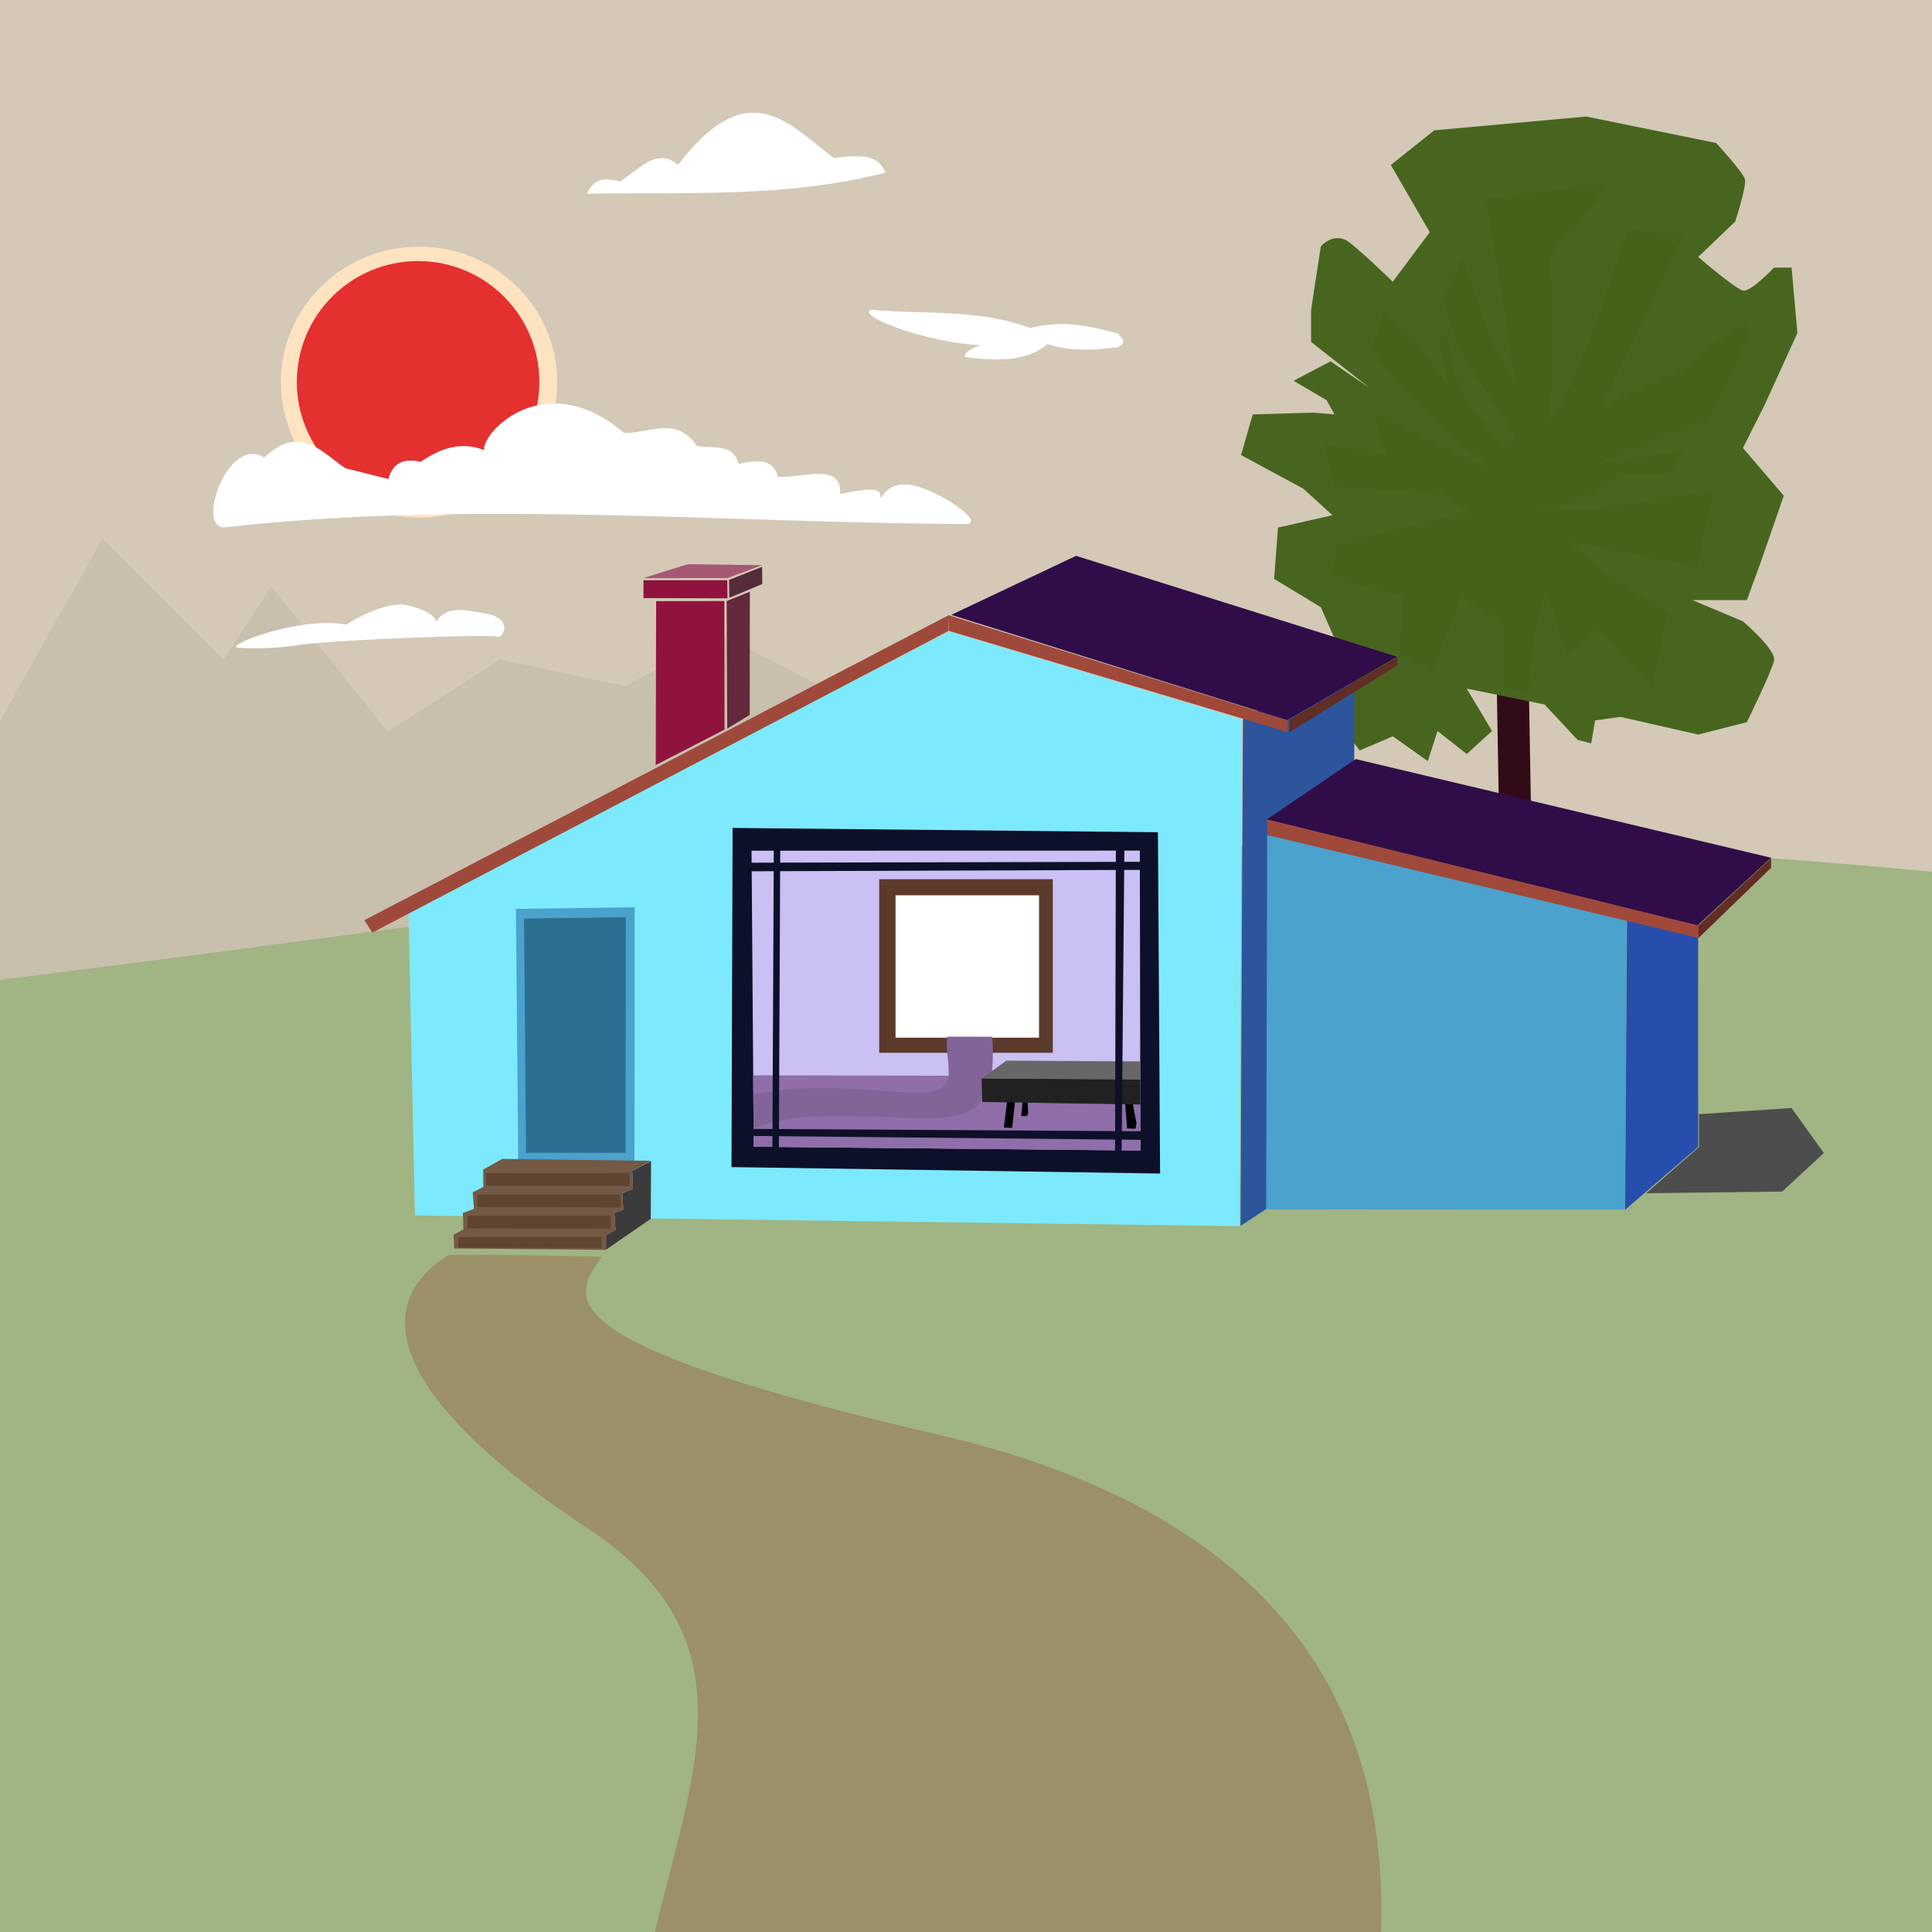
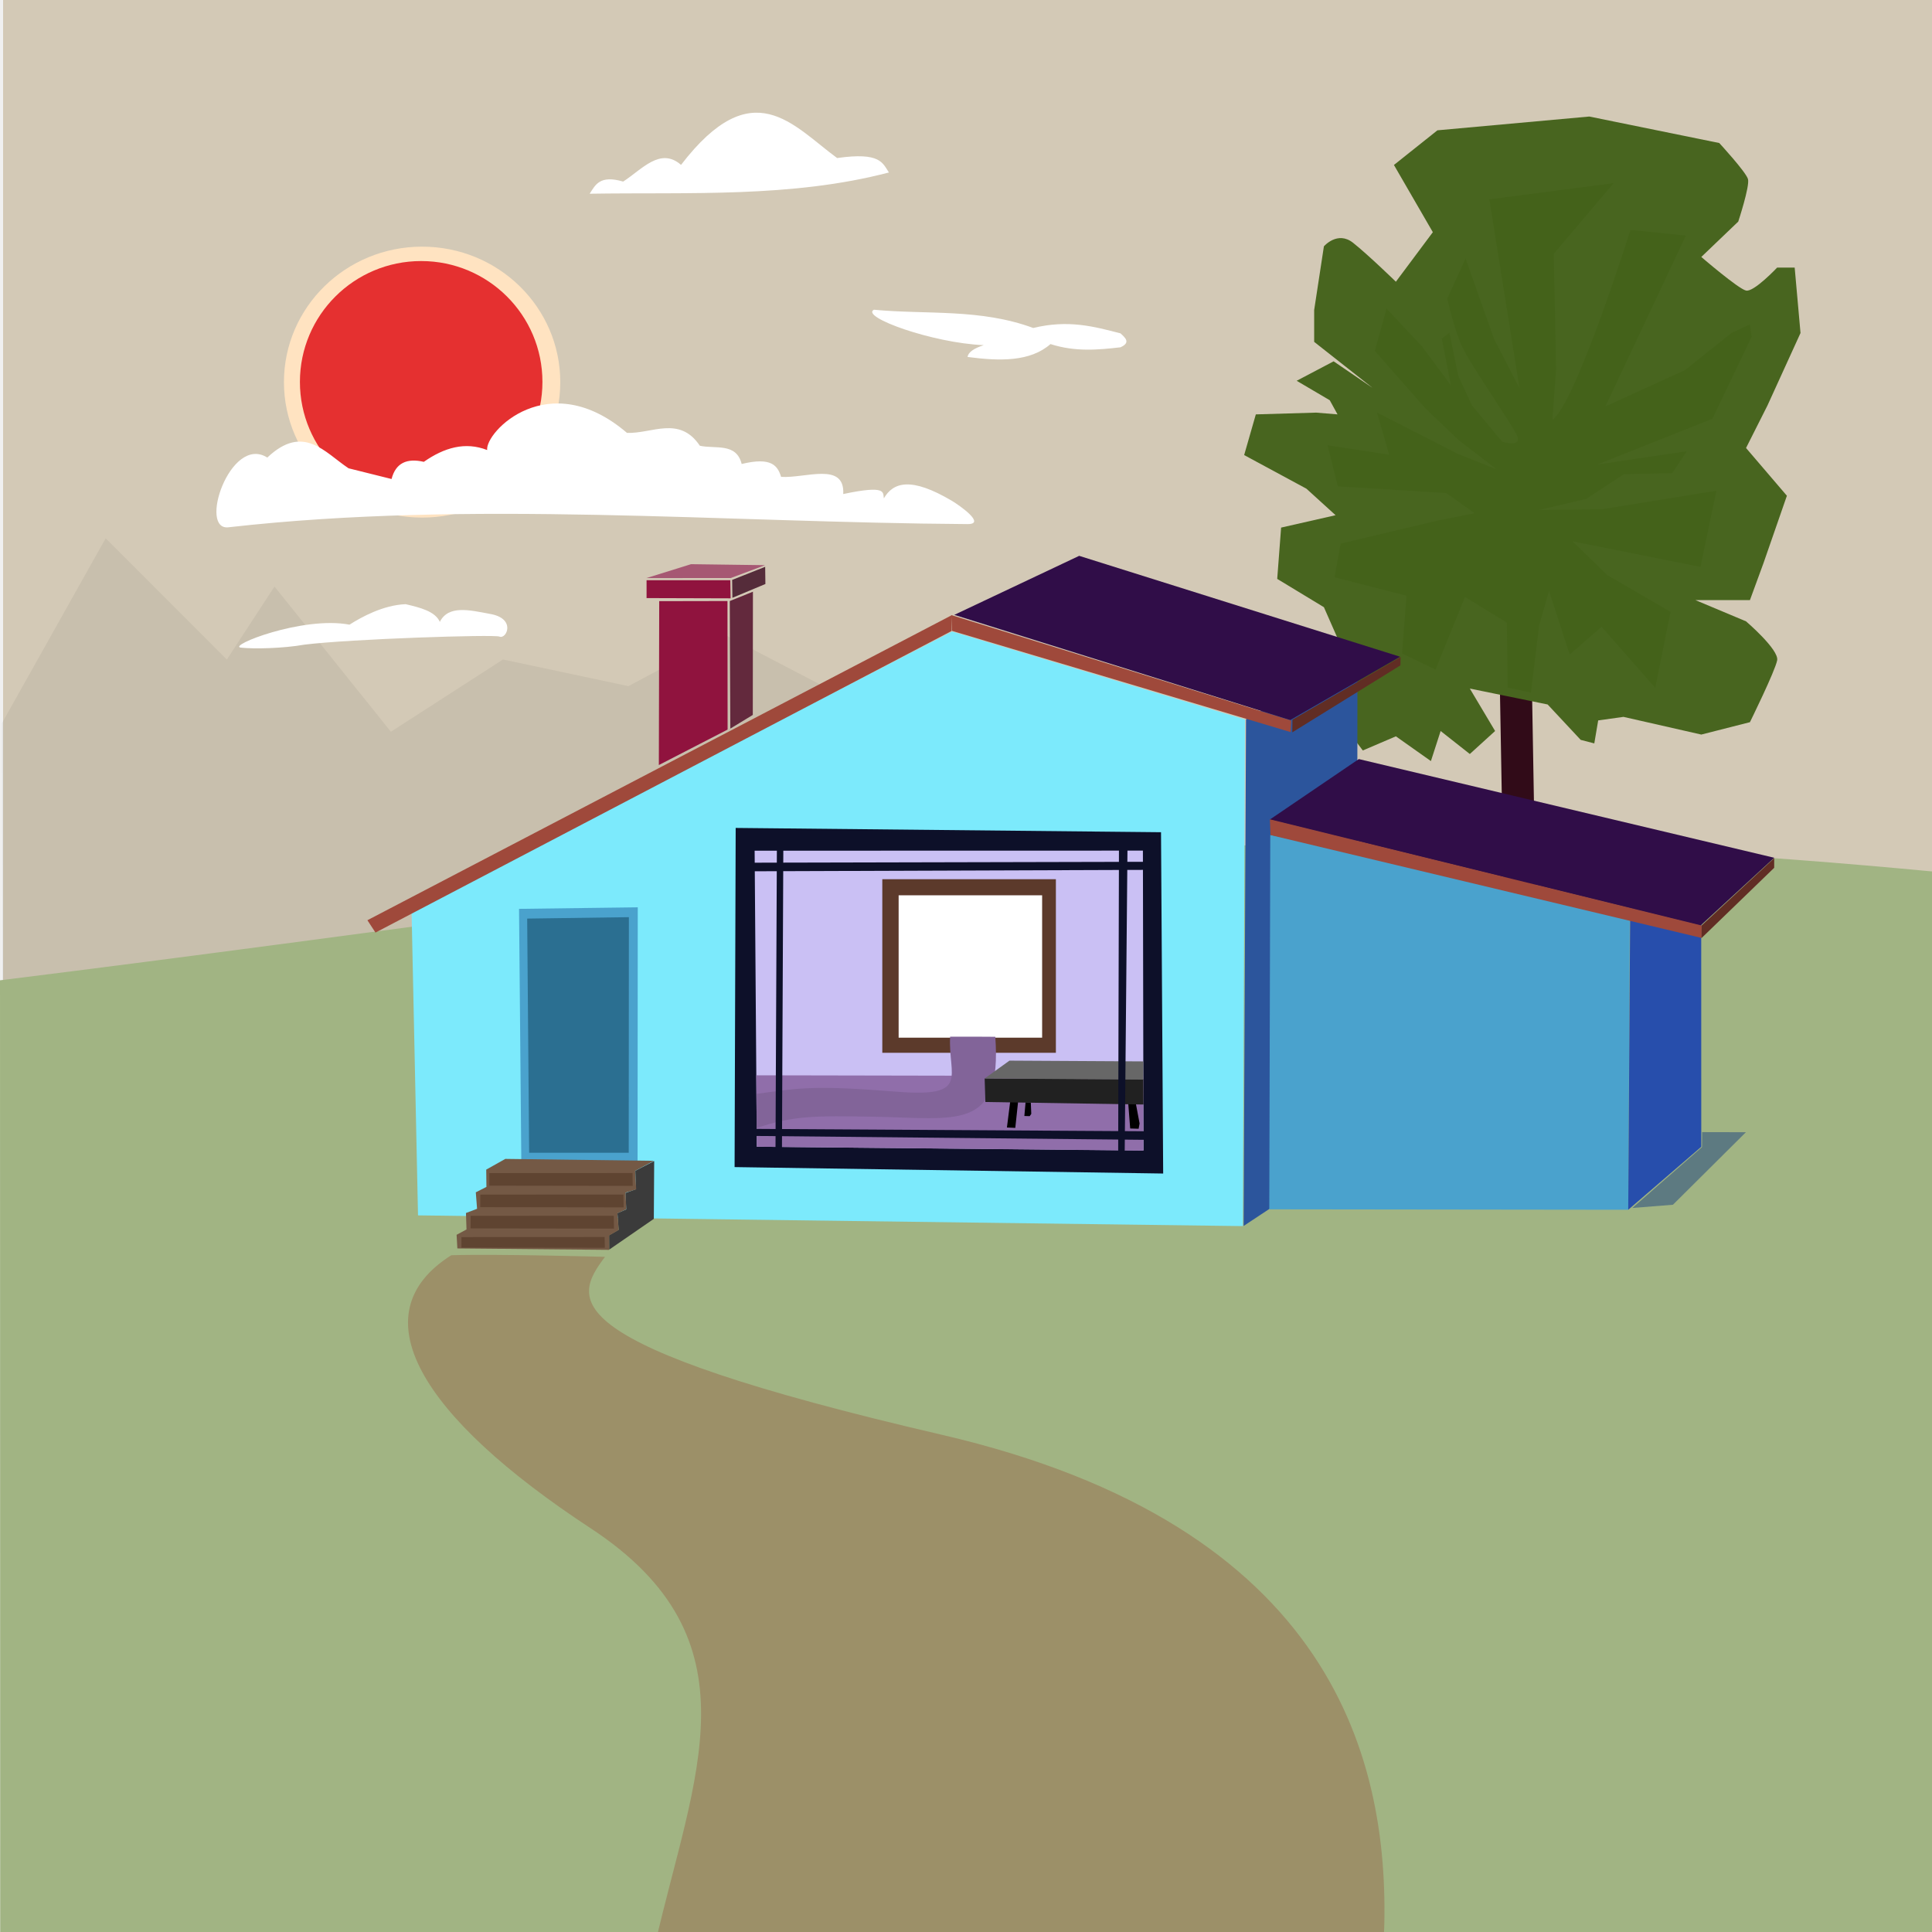
<svg xmlns="http://www.w3.org/2000/svg" width="256" height="256" viewBox="0 0 256 256" version="1.1" id="svg1" xml:space="preserve">
  <defs id="defs1" />
-   <g id="layer1" transform="translate(23.54798,-35.39789)">
+   <g id="layer1" transform="translate(23.9579,-35.39789)">
    <rect style="fill:#d3c9b6;fill-opacity:1;stroke:none;stroke-width:1.698;stroke-linecap:round;stroke-linejoin:round;stroke-dasharray:none;stroke-opacity:1" id="rect41" width="256" height="256" x="-23.548" y="35.398" />
    <g id="g41" transform="matrix(1.003313,0,0,1,0.6546988,0.5291667)" style="display:inline">
      <g id="g1">
        <rect style="fill:#d3c9b6;fill-opacity:1;stroke:none;stroke-width:1.695;stroke-linecap:round;stroke-linejoin:round;stroke-opacity:1" id="rect1" width="228.767" height="229.398" x="-10.784" y="48.3" />
        <path style="fill:#000000;fill-opacity:0.054;stroke:none;stroke-width:1.695;stroke-linecap:round;stroke-linejoin:round;stroke-dasharray:none;stroke-opacity:1" d="m -24.273,130.692 13.697,-24.496 16.003,16.069 6.293,-9.675 15.371,19.238 14.806,-9.572 16.566,3.53 12.727,-6.807 22.218,11.626 -23.98,23.591 -93.616,20.524 z" id="path25" />
        <path style="fill:#a1b483;fill-opacity:1;stroke:none;stroke-width:2.107;stroke-linecap:round;stroke-linejoin:round;stroke-dasharray:none;stroke-opacity:1" d="M -24.531,164.765 C 82.542,151.415 128.608,140.582 231.329,150.405 l -0.118,140.654 -255.716,0.004 z" id="path41" />
        <ellipse style="fill:#ffe3c1;fill-opacity:1;stroke:none;stroke-width:2.23;stroke-linecap:round;stroke-linejoin:round;stroke-opacity:1" id="path1" cx="31.216" cy="85.502" rx="18.247" ry="17.95" />
        <circle style="fill:#e53030;fill-opacity:1;stroke:none;stroke-width:1.973;stroke-linecap:round;stroke-linejoin:round;stroke-opacity:1" id="path1-2" cx="31.092" cy="85.473" r="16.014" />
        <path style="fill:#310b18;fill-opacity:1;stroke:none;stroke-width:1.752;stroke-linecap:round;stroke-linejoin:round;stroke-opacity:1" d="m 174.016,152.07 -0.853,-48.068 4.266,1.138 0.853,49.205 z" id="path29" />
        <path style="fill:#48651f;fill-opacity:1;stroke:none;stroke-width:1.512;stroke-linecap:round;stroke-linejoin:round;stroke-opacity:1" d="m 179.861,128.215 -10.277,-2.109 3.34,5.625 -3.34,3.047 -3.854,-3.047 -1.285,3.985 -4.625,-3.281 -4.368,1.875 -5.652,-7.5 2.569,-6.797 -2.055,-4.688 -6.166,-3.75 0.514,-6.797 7.194,-1.641 -3.854,-3.516 -8.221,-4.453 1.542,-5.391 7.964,-0.234 2.826,0.234 -1.028,-1.875 -4.368,-2.578 4.881,-2.578 5.138,3.516 -7.708,-6.094 v -4.219 l 1.285,-8.438 c 0,0 1.798,-2.109 3.854,-0.469 2.055,1.641 5.652,5.156 5.652,5.156 l 4.881,-6.563 -5.138,-8.907 5.745,-4.592 20.057,-1.826 17.164,3.509 c 0,0 3.536,3.847 3.793,4.785 0.257,0.938 -1.285,5.625 -1.285,5.625 l -4.881,4.688 c 0,0 4.881,4.219 5.909,4.453 1.028,0.234 4.111,-3.047 4.111,-3.047 h 2.312 l 0.771,8.672 -4.368,9.61 -2.826,5.625 5.395,6.328 -3.083,8.907 -1.798,4.922 h -7.194 l 6.68,2.813 c 0,0 4.368,3.75 4.111,5.157 -0.257,1.406 -3.597,8.204 -3.597,8.204 l -6.423,1.641 -10.277,-2.344 -3.34,0.469 -0.514,3.047 -1.798,-0.469 z" id="path30" />
        <path style="fill:#7ceafc;fill-opacity:1;stroke:none;stroke-width:1.752;stroke-linecap:round;stroke-linejoin:round;stroke-opacity:1" d="m 30.675,195.912 -0.853,-40.388 71.391,-36.975 38.682,11.661 -0.284,67.124 z" id="path2" />
        <path style="fill:#2c559c;fill-opacity:1;stroke:none;stroke-width:1.752;stroke-linecap:round;stroke-linejoin:round;stroke-opacity:1" d="m 139.714,197.311 0.315,-67.142 14.716,-8.165 -0.06,65.376 z" id="path3" />
        <path style="fill:#4aa2cd;fill-opacity:1;stroke:none;stroke-width:1.752;stroke-linecap:round;stroke-linejoin:round;stroke-opacity:1" d="m 143.1,195.111 47.411,0.058 0.207,-40.37 -47.486,-9.294 z" id="path4" />
        <path style="fill:#274eac;fill-opacity:1;stroke:none;stroke-width:1.752;stroke-linecap:round;stroke-linejoin:round;stroke-opacity:1" d="m 190.504,195.167 9.647,-8.342 -0.008,-36.589 -9.378,4.827 z" id="path5" />
        <path style="fill:#300d48;fill-opacity:1;stroke:none;stroke-width:1.752;stroke-linecap:round;stroke-linejoin:round;stroke-opacity:1" d="m 143.151,143.478 11.773,-8.028 54.86,13.075 -9.734,8.991 z" id="path6" />
        <path style="fill:#4aa2cd;fill-opacity:1;stroke:none;stroke-width:1.837;stroke-linecap:round;stroke-linejoin:round;stroke-opacity:1" d="m 44.318,188.729 -0.301,-33.432 15.679,-0.204 -0.025,33.636 z" id="path7" />
        <path style="fill:#2b6f91;fill-opacity:1;stroke:none;stroke-width:1.638;stroke-linecap:round;stroke-linejoin:round;stroke-opacity:1" d="m 45.35,187.617 -0.258,-31.03 13.433,-0.189 -0.022,31.22 z" id="path7-1" />
        <path style="fill:#3b3b3b;fill-opacity:1;stroke:none;stroke-width:1.752;stroke-linecap:round;stroke-linejoin:round;stroke-opacity:1" d="m 61.866,188.713 -2.493,1.292 0.071,2.441 -1.374,0.498 0.106,2.177 -1.167,0.499 0.167,2.205 -1.266,0.722 0.012,1.905 5.896,-4.078 z" id="path8" />
        <path style="fill:#745945;fill-opacity:1;stroke:none;stroke-width:1.752;stroke-linecap:round;stroke-linejoin:round;stroke-opacity:1" d="m 42.207,188.429 -2.523,1.418 0.025,2.294 -1.402,0.715 0.167,2.186 -1.467,0.556 0.071,2.182 -1.307,0.704 0.101,1.81 20.038,0.189 v -1.898 l 1.262,-0.742 -0.16,-2.203 1.167,-0.535 -0.088,-2.207 1.401,-0.43 -0.142,-2.455 2.473,-1.331 z" id="path9" />
        <path style="fill:#300d48;fill-opacity:1;stroke:none;stroke-width:1.752;stroke-linecap:round;stroke-linejoin:round;stroke-opacity:1" d="m 160.373,121.888 -14.506,8.391 -44.37,-13.937 16.497,-7.822 z" id="path10" />
        <path style="fill:#90133e;fill-opacity:1;stroke:none;stroke-width:1.743;stroke-linecap:round;stroke-linejoin:round;stroke-opacity:1" d="m 62.481,136.241 0.05,-21.716 9.013,-0.018 0.018,17.035 z" id="path11" />
        <path style="fill:#63293d;fill-opacity:1;stroke:none;stroke-width:1.752;stroke-linecap:round;stroke-linejoin:round;stroke-opacity:1" d="m 74.907,113.272 -3.061,1.238 0.076,16.901 2.966,-1.81 z" id="path12" />
        <path style="fill:#90133e;fill-opacity:1;stroke:none;stroke-width:1.752;stroke-linecap:round;stroke-linejoin:round;stroke-opacity:1" d="m 60.86,111.752 -0.001,2.366 11.101,0.033 -0.038,-2.399 z" id="path13" />
        <path style="fill:#552c3a;fill-opacity:1;stroke:none;stroke-width:1.752;stroke-linecap:round;stroke-linejoin:round;stroke-opacity:1" d="m 76.523,109.974 -4.361,1.734 0.031,2.374 4.359,-1.83 z" id="path14" />
        <path style="fill:#a65873;fill-opacity:1;stroke:none;stroke-width:1.752;stroke-linecap:round;stroke-linejoin:round;stroke-opacity:1" d="m 60.829,111.47 5.903,-1.845 9.779,0.132 -4.535,1.707 z" id="path15" />
        <path style="fill:#0d1029;fill-opacity:1;stroke:none;stroke-width:1.752;stroke-linecap:round;stroke-linejoin:round;stroke-opacity:1" d="m 72.628,144.574 56.174,0.569 0.284,45.224 -56.601,-0.853 z" id="path16" />
        <path style="fill:#cac0f4;fill-opacity:1;stroke:none;stroke-width:1.752;stroke-linecap:round;stroke-linejoin:round;stroke-opacity:1" d="m 75.132,147.591 51.278,-0.012 0.075,39.733 -51.063,-0.496 z" id="path17" />
-         <path style="fill:#4d4d4d;fill-opacity:1;stroke:none;stroke-width:1.752;stroke-linecap:round;stroke-linejoin:round;stroke-opacity:1" d="m 193.283,192.977 17.96,-0.219 5.505,-5.103 -4.266,-5.973 -12.23,0.818 -2e-5,4.362 z" id="path18" />
+         <path style="fill:#5d7a81;fill-opacity:1;stroke:none;stroke-width:2.107;stroke-linecap:round;stroke-linejoin:round;stroke-dasharray:none;stroke-opacity:1" d="m 191.044,194.931 5.365,-0.427 9.637,-9.611 -5.783,-0.013 -0.012,1.982 z" id="path18" />
        <path style="fill:#906eaa;fill-opacity:1;stroke:none;stroke-width:1.752;stroke-linecap:round;stroke-linejoin:round;stroke-dasharray:none;stroke-opacity:1" d="m 75.348,177.351 51.095,0.099 0.028,9.879 -51.054,-0.511 z" id="path44" />
        <path style="fill:#9f493b;fill-opacity:1;stroke:none;stroke-width:1.752;stroke-linecap:round;stroke-linejoin:round;stroke-opacity:1" d="m 23.991,156.804 1.067,1.635 76.084,-39.962 -0.036,-2.062 z" id="path19" />
        <path style="fill:#9f493b;fill-opacity:1;stroke:none;stroke-width:1.752;stroke-linecap:round;stroke-linejoin:round;stroke-opacity:1" d="m 101.097,116.367 0.086,2.088 44.745,13.422 0.071,-1.529 z" id="path19-7" />
        <path style="fill:#9f493b;fill-opacity:1;stroke:none;stroke-width:1.752;stroke-linecap:round;stroke-linejoin:round;stroke-opacity:1" d="m 143.177,143.433 0.086,2.088 56.936,13.631 0.005,-1.646 z" id="path19-7-3" />
        <path style="fill:#612d24;fill-opacity:1;stroke:none;stroke-width:1.752;stroke-linecap:round;stroke-linejoin:round;stroke-opacity:1" d="m 200.206,157.488 -0.021,1.679 9.595,-9.309 0.004,-1.282 z" id="path19-7-3-2" />
        <path style="fill:#612d24;fill-opacity:1;stroke:none;stroke-width:1.752;stroke-linecap:round;stroke-linejoin:round;stroke-opacity:1" d="m 146.159,130.228 -0.021,1.679 14.279,-8.873 0.021,-1.114 z" id="path19-7-3-2-6" />
        <path style="fill:#0d1029;fill-opacity:1;stroke:none;stroke-width:1.752;stroke-linecap:round;stroke-linejoin:round;stroke-opacity:1" d="m 73.743,149.183 0.142,1.138 53.565,-0.192 -0.142,-1.067 z" id="path22" />
        <path style="fill:#0d1029;fill-opacity:1;stroke:none;stroke-width:1.752;stroke-linecap:round;stroke-linejoin:round;stroke-opacity:1" d="m 74.028,184.446 53.751,0.326 -0.142,1.138 -53.964,-0.539 z" id="path23" />
        <g id="g43" transform="translate(6.658481,-6.517082)">
          <g id="g42">
            <rect style="display:inline;fill:#5c3a2b;fill-opacity:1;stroke:none;stroke-width:2.03;stroke-linecap:round;stroke-linejoin:round;stroke-opacity:1" id="rect30" width="22.924" height="23" x="85.334" y="157.886" />
            <rect style="display:inline;fill:#ffffff;fill-opacity:1;stroke:none;stroke-width:2.03;stroke-linecap:round;stroke-linejoin:round;stroke-opacity:1" id="rect31" width="18.951" height="18.867" x="87.491" y="160.017" />
          </g>
        </g>
        <path id="path45-7" style="display:inline;fill:#826499;fill-opacity:1;stroke:none;stroke-width:1.752;stroke-linecap:round;stroke-linejoin:round;stroke-dasharray:none;stroke-opacity:1" d="m 75.384,184.344 c 4.885,-1.68 7.861,-1.63 15.374,-1.506 11.063,0.183 17.048,2.027 16.159,-10.589 -1.137,-0.012 -3.443,-0.024 -5.968,-0.011 -0.272,5.259 2.694,8.054 -6.974,7.291 -10.967,-0.865 -12.629,-0.531 -18.561,0.278 z" />
        <path style="display:inline;fill:#0d1029;fill-opacity:1;stroke:none;stroke-width:1.752;stroke-linecap:round;stroke-linejoin:round;stroke-opacity:1" d="M 78.072,146.804 77.879,188.891 h 0.853 l 0.192,-42.229 z" id="path20" />
        <path style="fill:#000000;fill-opacity:1;stroke:none;stroke-width:1.752;stroke-linecap:round;stroke-linejoin:round;stroke-opacity:1" d="m 108.89,180.776 -0.44,3.494 1.106,0.05 0.377,-3.532 z" id="path34" />
        <path style="fill:#000000;fill-opacity:1;stroke:none;stroke-width:1.752;stroke-linecap:round;stroke-linejoin:round;stroke-opacity:1" d="m 110.913,180.93 -0.16,1.813 0.71,0.022 0.204,-0.306 -0.061,-1.493 z" id="path35" />
        <path style="fill:#000000;fill-opacity:1;stroke:none;stroke-width:1.752;stroke-linecap:round;stroke-linejoin:round;stroke-opacity:1" d="m 124.466,180.988 0.263,3.412 1.117,0.034 0.126,-0.704 -0.528,-2.816 z" id="path36" />
        <path style="fill:#212121;fill-opacity:1;stroke:none;stroke-width:1.743;stroke-linecap:round;stroke-linejoin:round;stroke-opacity:1" d="m 105.509,177.772 0.099,3.117 20.878,0.334 -0.016,-3.363 z" id="path32" />
        <path style="fill:#676767;fill-opacity:1;stroke:none;stroke-width:1.742;stroke-linecap:round;stroke-linejoin:round;stroke-opacity:1" d="m 105.509,177.772 3.278,-2.363 17.68,0.101 v 2.413 z" id="path33" />
        <path style="fill:#0d1029;fill-opacity:1;stroke:none;stroke-width:1.752;stroke-linecap:round;stroke-linejoin:round;stroke-opacity:1" d="m 123.249,146.119 -0.109,42.793 h 0.853 l 0.394,-43.22 z" id="path21" />
        <path style="fill:#ffffff;fill-opacity:1;stroke:none;stroke-width:1.752;stroke-linecap:round;stroke-linejoin:round;stroke-opacity:1" d="m 53.344,60.537 c 0.765,-1.167 1.325,-2.516 4.425,-1.609 2.493,-1.613 4.899,-4.611 7.643,-2.212 9.471,-12.373 14.738,-5.224 20.615,-0.905 5.748,-0.824 5.999,0.667 6.838,1.911 -12.863,3.38 -26.382,2.603 -39.52,2.816 z" id="path37" />
        <path style="fill:#ffffff;fill-opacity:1;stroke:none;stroke-width:1.846;stroke-linecap:round;stroke-linejoin:round;stroke-opacity:1" d="m 103.245,104.314 c 2.518,0.023 -1.09,-2.501 -2.025,-3.06 -5.468,-3.268 -7.802,-2.46 -9.022,-0.353 -0.152,-0.769 0.453,-1.806 -5.365,-0.569 C 87.058,96.017 81.817,98.269 78.627,98.056 78.173,96.604 77.393,95.377 73.419,96.35 72.718,93.49 69.932,94.387 67.896,93.932 65.19,89.892 61.541,92.367 58.27,92.226 47.903,83.336 39.532,92.109 39.806,94.501 c -2.903,-1.14 -5.671,-0.324 -8.364,1.564 -2.229,-0.518 -3.714,0.139 -4.261,2.275 L 21.501,96.919 C 18.319,94.797 15.545,90.976 10.77,95.497 5.859,92.392 1.541,105.437 5.759,104.724 37.558,101.127 70.678,104.095 103.245,104.314 Z" id="path38" />
        <path style="fill:#ffffff;fill-opacity:1;stroke:none;stroke-width:1.374;stroke-linecap:round;stroke-linejoin:round;stroke-opacity:1" d="m 40.138,116.207 c -2.669,-0.502 -5.441,-1.19 -6.58,1.059 -0.626,-1.389 -2.553,-1.878 -4.517,-2.341 -2.983,0.117 -5.874,1.732 -7.414,2.715 -6.208,-1.179 -16.231,2.838 -14.333,3.046 1.702,0.186 5.535,0.108 8.366,-0.396 6.037,-0.76 25.097,-1.373 25.761,-1.073 0.93,0.421 2.291,-2.422 -1.283,-3.01 z" id="path40" />
        <path style="fill:#ffffff;fill-opacity:1;stroke:none;stroke-width:1.752;stroke-linecap:round;stroke-linejoin:round;stroke-opacity:1" d="m 123.447,79.039 c -3.453,-0.891 -6.867,-1.849 -11.519,-0.711 -7.016,-2.597 -14.032,-1.755 -21.047,-2.418 -1.809,0.961 7.768,4.416 14.506,4.693 -1.315,0.429 -2.051,0.946 -2.133,1.564 4.272,0.571 8.271,0.642 10.95,-1.707 3.262,1.048 6.26,0.774 9.244,0.427 1.359,-0.616 0.676,-1.233 0,-1.849 z" id="path39" />
        <path style="fill:#5f4431;fill-opacity:1;stroke:none;stroke-width:1.752;stroke-linecap:round;stroke-linejoin:round;stroke-opacity:1" d="m 40.096,190.31 -0.004,1.666 18.937,0.027 -0.025,-1.703 z" id="path43" />
        <path style="fill:#5f4431;fill-opacity:1;stroke:none;stroke-width:1.752;stroke-linecap:round;stroke-linejoin:round;stroke-opacity:1" d="m 38.899,193.159 -0.004,1.666 18.937,0.027 -0.025,-1.703 z" id="path43-6" />
        <path style="fill:#5f4431;fill-opacity:1;stroke:none;stroke-width:1.752;stroke-linecap:round;stroke-linejoin:round;stroke-opacity:1" d="m 37.623,195.972 -0.004,1.666 18.937,0.027 -0.025,-1.703 z" id="path43-6-1" />
        <path style="fill:#5f4431;fill-opacity:1;stroke:none;stroke-width:1.606;stroke-linecap:round;stroke-linejoin:round;stroke-opacity:1" d="m 36.413,198.788 -0.004,1.399 18.937,0.023 -0.025,-1.431 z" id="path43-6-1-6" />
        <path style="fill:#9c9068;fill-opacity:1;stroke:none;stroke-width:2.075;stroke-linecap:round;stroke-linejoin:round;stroke-dasharray:none;stroke-opacity:1" d="m 35.071,201.193 c 6.056,-0.188 20.299,0.213 20.299,0.213 -4.223,5.652 -7.246,11.533 44.461,23.573 51.707,12.04 59.506,43.117 58.383,67.148 l -96.231,0.398 C 67.058,270.201 75.946,252.175 53.469,237.369 30.992,222.564 22.76,208.99 35.071,201.193 Z" id="path45" />
        <path style="fill:#44621a;fill-opacity:1;stroke:none;stroke-width:1.512;stroke-linecap:round;stroke-linejoin:round;stroke-dasharray:none;stroke-opacity:1" d="m 170.233,102.874 -3.762,-2.672 -14.318,-0.892 -1.357,-5.437 8.139,1.243 -1.613,-5.581 10.737,5.502 5.07,2.023 -5.07,-3.919 -4.346,-4.172 -6.674,-7.604 1.549,-5.603 4.698,5.026 3.807,5.147 -1.207,-6.194 0.999,-0.789 1.174,5.719 1.811,3.919 3.984,4.804 c 0,0 2.776,0.885 1.931,-0.885 -0.845,-1.77 -6.157,-9.355 -7.243,-11.756 -1.086,-2.402 -1.931,-6.321 -1.931,-6.321 l 2.414,-5.309 3.742,10.619 3.38,6.573 -3.984,-25.03 16.417,-2.149 -7.911,9.361 0.306,15.289 -0.483,6.7 c 3.083,-2.113 10.31,-25.154 10.31,-25.154 l 7.314,0.757 -10.623,22.628 10.502,-4.804 6.157,-4.93 2.414,-1.138 0.241,1.643 -5.191,10.871 -15.21,6.068 11.83,-1.77 -1.931,2.907 -6.394,0.143 -4.954,3.271 -6.282,1.469 8.392,-0.108 15.078,-2.446 -2.099,10.093 -16.897,-3.391 4.583,4.47 8.358,4.878 -2.019,10.065 -7.079,-8.088 -4.214,3.667 -2.734,-8.416 -1.304,4.557 -1.086,8.912 -3.072,-0.657 -0.111,-8.61 -5.526,-3.402 -3.889,9.616 -4.423,-2.129 0.595,-7.657 -9.51,-2.443 0.81,-4.459 12.986,-3.094 z" id="path46" />
      </g>
      <g id="g1-3" style="display:none" transform="matrix(0.06190236,0,0,0.06190236,97.02537,152.6103)">
        <rect style="fill:#d3c9b6;fill-opacity:1;stroke:none;stroke-width:1.707;stroke-linecap:round;stroke-linejoin:round;stroke-dasharray:none;stroke-opacity:1" id="rect1-5" width="228.767" height="229.398" x="-10.784" y="48.3" />
        <path style="fill:#000000;fill-opacity:0.054;stroke:none;stroke-width:1.695;stroke-linecap:round;stroke-linejoin:round;stroke-dasharray:none;stroke-opacity:1" d="m -24.273,130.692 13.697,-24.496 16.003,16.069 6.293,-9.675 15.371,19.238 14.806,-9.572 16.566,3.53 12.727,-6.807 22.218,11.626 -23.98,23.591 -93.616,20.524 z" id="path25-6" />
        <path style="fill:#a1b483;fill-opacity:1;stroke:none;stroke-width:2.107;stroke-linecap:round;stroke-linejoin:round;stroke-dasharray:none;stroke-opacity:1" d="M -24.531,164.765 C 82.542,151.415 128.608,140.582 231.329,150.405 l -0.118,140.654 -255.716,0.004 z" id="path41-2" />
        <ellipse style="fill:#ffe3c1;fill-opacity:1;stroke:none;stroke-width:2.23;stroke-linecap:round;stroke-linejoin:round;stroke-opacity:1" id="path1-9" cx="31.216" cy="85.502" rx="18.247" ry="17.95" />
        <circle style="fill:#e53030;fill-opacity:1;stroke:none;stroke-width:1.973;stroke-linecap:round;stroke-linejoin:round;stroke-opacity:1" id="path1-2-1" cx="31.092" cy="85.473" r="16.014" />
        <path style="fill:#310b18;fill-opacity:1;stroke:none;stroke-width:1.752;stroke-linecap:round;stroke-linejoin:round;stroke-opacity:1" d="m 174.016,152.07 -0.853,-48.068 4.266,1.138 0.853,49.205 z" id="path29-2" />
        <path style="fill:#48651f;fill-opacity:1;stroke:none;stroke-width:1.512;stroke-linecap:round;stroke-linejoin:round;stroke-opacity:1" d="m 179.861,128.215 -10.277,-2.109 3.34,5.625 -3.34,3.047 -3.854,-3.047 -1.285,3.985 -4.625,-3.281 -4.368,1.875 -5.652,-7.5 2.569,-6.797 -2.055,-4.688 -6.166,-3.75 0.514,-6.797 7.194,-1.641 -3.854,-3.516 -8.221,-4.453 1.542,-5.391 7.964,-0.234 2.826,0.234 -1.028,-1.875 -4.368,-2.578 4.881,-2.578 5.138,3.516 -7.708,-6.094 v -4.219 l 1.285,-8.438 c 0,0 1.798,-2.109 3.854,-0.469 2.055,1.641 5.652,5.156 5.652,5.156 l 4.881,-6.563 -5.138,-8.907 5.745,-4.592 20.057,-1.826 17.164,3.509 c 0,0 3.536,3.847 3.793,4.785 0.257,0.938 -1.285,5.625 -1.285,5.625 l -4.881,4.688 c 0,0 4.881,4.219 5.909,4.453 1.028,0.234 4.111,-3.047 4.111,-3.047 h 2.312 l 0.771,8.672 -4.368,9.61 -2.826,5.625 5.395,6.328 -3.083,8.907 -1.798,4.922 h -7.194 l 6.68,2.813 c 0,0 4.368,3.75 4.111,5.157 -0.257,1.406 -3.597,8.204 -3.597,8.204 l -6.423,1.641 -10.277,-2.344 -3.34,0.469 -0.514,3.047 -1.798,-0.469 z" id="path30-7" />
        <path style="fill:#7ceafc;fill-opacity:1;stroke:none;stroke-width:1.752;stroke-linecap:round;stroke-linejoin:round;stroke-opacity:1" d="m 30.675,195.912 -0.853,-40.388 71.391,-36.975 38.682,11.661 -0.284,67.124 z" id="path2-0" />
        <path style="fill:#2c559c;fill-opacity:1;stroke:none;stroke-width:1.752;stroke-linecap:round;stroke-linejoin:round;stroke-opacity:1" d="m 139.714,197.311 0.315,-67.142 14.716,-8.165 -0.06,65.376 z" id="path3-9" />
        <path style="fill:#4aa2cd;fill-opacity:1;stroke:none;stroke-width:1.752;stroke-linecap:round;stroke-linejoin:round;stroke-opacity:1" d="m 143.1,195.111 47.411,0.058 0.207,-40.37 -47.486,-9.294 z" id="path4-3" />
        <path style="fill:#274eac;fill-opacity:1;stroke:none;stroke-width:1.752;stroke-linecap:round;stroke-linejoin:round;stroke-opacity:1" d="m 190.504,195.167 9.647,-8.342 -0.008,-36.589 -9.378,4.827 z" id="path5-6" />
        <path style="fill:#300d48;fill-opacity:1;stroke:none;stroke-width:1.752;stroke-linecap:round;stroke-linejoin:round;stroke-opacity:1" d="m 143.151,143.478 11.773,-8.028 54.86,13.075 -9.734,8.991 z" id="path6-0" />
        <path style="fill:#4aa2cd;fill-opacity:1;stroke:none;stroke-width:1.837;stroke-linecap:round;stroke-linejoin:round;stroke-opacity:1" d="m 44.318,188.729 -0.301,-33.432 15.679,-0.204 -0.025,33.636 z" id="path7-6" />
        <path style="fill:#2b6f91;fill-opacity:1;stroke:none;stroke-width:1.638;stroke-linecap:round;stroke-linejoin:round;stroke-opacity:1" d="m 45.35,187.617 -0.258,-31.03 13.433,-0.189 -0.022,31.22 z" id="path7-1-2" />
        <path style="fill:#3b3b3b;fill-opacity:1;stroke:none;stroke-width:1.752;stroke-linecap:round;stroke-linejoin:round;stroke-opacity:1" d="m 61.866,188.713 -2.493,1.292 0.071,2.441 -1.374,0.498 0.106,2.177 -1.167,0.499 0.167,2.205 -1.266,0.722 0.012,1.905 5.896,-4.078 z" id="path8-6" />
        <path style="fill:#745945;fill-opacity:1;stroke:none;stroke-width:1.752;stroke-linecap:round;stroke-linejoin:round;stroke-opacity:1" d="m 42.207,188.429 -2.523,1.418 0.025,2.294 -1.402,0.715 0.167,2.186 -1.467,0.556 0.071,2.182 -1.307,0.704 0.101,1.81 20.038,0.189 v -1.898 l 1.262,-0.742 -0.16,-2.203 1.167,-0.535 -0.088,-2.207 1.401,-0.43 -0.142,-2.455 2.473,-1.331 z" id="path9-1" />
        <path style="fill:#300d48;fill-opacity:1;stroke:none;stroke-width:1.752;stroke-linecap:round;stroke-linejoin:round;stroke-opacity:1" d="m 160.373,121.888 -14.506,8.391 -44.37,-13.937 16.497,-7.822 z" id="path10-8" />
        <path style="fill:#90133e;fill-opacity:1;stroke:none;stroke-width:1.743;stroke-linecap:round;stroke-linejoin:round;stroke-opacity:1" d="m 62.481,136.241 0.05,-21.716 9.013,-0.018 0.018,17.035 z" id="path11-7" />
        <path style="fill:#63293d;fill-opacity:1;stroke:none;stroke-width:1.752;stroke-linecap:round;stroke-linejoin:round;stroke-opacity:1" d="m 74.907,113.272 -3.061,1.238 0.076,16.901 2.966,-1.81 z" id="path12-9" />
        <path style="fill:#90133e;fill-opacity:1;stroke:none;stroke-width:1.752;stroke-linecap:round;stroke-linejoin:round;stroke-opacity:1" d="m 60.86,111.752 -0.001,2.366 11.101,0.033 -0.038,-2.399 z" id="path13-2" />
        <path style="fill:#552c3a;fill-opacity:1;stroke:none;stroke-width:1.752;stroke-linecap:round;stroke-linejoin:round;stroke-opacity:1" d="m 76.523,109.974 -4.361,1.734 0.031,2.374 4.359,-1.83 z" id="path14-0" />
        <path style="fill:#a65873;fill-opacity:1;stroke:none;stroke-width:1.752;stroke-linecap:round;stroke-linejoin:round;stroke-opacity:1" d="m 60.829,111.47 5.903,-1.845 9.779,0.132 -4.535,1.707 z" id="path15-2" />
        <path style="fill:#0d1029;fill-opacity:1;stroke:none;stroke-width:1.752;stroke-linecap:round;stroke-linejoin:round;stroke-opacity:1" d="m 72.628,144.574 56.174,0.569 0.284,45.224 -56.601,-0.853 z" id="path16-3" />
        <path style="fill:#cac0f4;fill-opacity:1;stroke:none;stroke-width:1.752;stroke-linecap:round;stroke-linejoin:round;stroke-opacity:1" d="m 75.132,147.591 51.278,-0.012 0.075,39.733 -51.063,-0.496 z" id="path17-7" />
        <path style="fill:#4d4d4d;fill-opacity:1;stroke:none;stroke-width:1.752;stroke-linecap:round;stroke-linejoin:round;stroke-opacity:1" d="m 193.283,192.977 17.96,-0.219 5.505,-5.103 -4.266,-5.973 -12.23,0.818 -2e-5,4.362 z" id="path18-5" />
        <path style="fill:#906eaa;fill-opacity:1;stroke:none;stroke-width:1.752;stroke-linecap:round;stroke-linejoin:round;stroke-dasharray:none;stroke-opacity:1" d="m 75.348,177.351 51.095,0.099 0.028,9.879 -51.054,-0.511 z" id="path44-9" />
        <path style="fill:#9f493b;fill-opacity:1;stroke:none;stroke-width:1.752;stroke-linecap:round;stroke-linejoin:round;stroke-opacity:1" d="m 23.991,156.804 1.067,1.635 76.084,-39.962 -0.036,-2.062 z" id="path19-2" />
        <path style="fill:#9f493b;fill-opacity:1;stroke:none;stroke-width:1.752;stroke-linecap:round;stroke-linejoin:round;stroke-opacity:1" d="m 101.097,116.367 0.086,2.088 44.745,13.422 0.071,-1.529 z" id="path19-7-2" />
        <path style="fill:#9f493b;fill-opacity:1;stroke:none;stroke-width:1.752;stroke-linecap:round;stroke-linejoin:round;stroke-opacity:1" d="m 143.177,143.433 0.086,2.088 56.936,13.631 0.005,-1.646 z" id="path19-7-3-8" />
        <path style="fill:#612d24;fill-opacity:1;stroke:none;stroke-width:1.752;stroke-linecap:round;stroke-linejoin:round;stroke-opacity:1" d="m 200.206,157.488 -0.021,1.679 9.595,-9.309 0.004,-1.282 z" id="path19-7-3-2-9" />
        <path style="fill:#612d24;fill-opacity:1;stroke:none;stroke-width:1.752;stroke-linecap:round;stroke-linejoin:round;stroke-opacity:1" d="m 146.159,130.228 -0.021,1.679 14.279,-8.873 0.021,-1.114 z" id="path19-7-3-2-6-7" />
        <path style="fill:#0d1029;fill-opacity:1;stroke:none;stroke-width:1.752;stroke-linecap:round;stroke-linejoin:round;stroke-opacity:1" d="m 77.187,146.324 -0.192,42.087 h 0.853 l 0.192,-42.229 z" id="path20-3" />
        <path style="fill:#0d1029;fill-opacity:1;stroke:none;stroke-width:1.752;stroke-linecap:round;stroke-linejoin:round;stroke-opacity:1" d="m 73.743,149.183 0.142,1.138 53.565,-0.192 -0.142,-1.067 z" id="path22-6" />
        <path style="fill:#0d1029;fill-opacity:1;stroke:none;stroke-width:1.752;stroke-linecap:round;stroke-linejoin:round;stroke-opacity:1" d="m 74.028,184.446 53.751,0.326 -0.142,1.138 -53.964,-0.539 z" id="path23-1" />
        <g id="g43-2" transform="translate(6.658481,-6.517082)">
          <g id="g42-9">
            <rect style="display:inline;fill:#5c3a2b;fill-opacity:1;stroke:none;stroke-width:2.03;stroke-linecap:round;stroke-linejoin:round;stroke-opacity:1" id="rect30-3" width="22.924" height="23" x="85.334" y="157.886" />
            <rect style="display:inline;fill:#ffffff;fill-opacity:1;stroke:none;stroke-width:2.03;stroke-linecap:round;stroke-linejoin:round;stroke-opacity:1" id="rect31-1" width="18.951" height="18.867" x="87.491" y="160.017" />
          </g>
        </g>
        <path style="fill:#000000;fill-opacity:1;stroke:none;stroke-width:1.752;stroke-linecap:round;stroke-linejoin:round;stroke-opacity:1" d="m 108.89,180.776 -0.44,3.494 1.106,0.05 0.377,-3.532 z" id="path34-9" />
        <path style="fill:#000000;fill-opacity:1;stroke:none;stroke-width:1.752;stroke-linecap:round;stroke-linejoin:round;stroke-opacity:1" d="m 110.913,180.93 -0.16,1.813 0.71,0.022 0.204,-0.306 -0.061,-1.493 z" id="path35-4" />
        <path style="fill:#000000;fill-opacity:1;stroke:none;stroke-width:1.752;stroke-linecap:round;stroke-linejoin:round;stroke-opacity:1" d="m 124.466,180.988 0.263,3.412 1.117,0.034 0.126,-0.704 -0.528,-2.816 z" id="path36-7" />
        <path style="fill:#212121;fill-opacity:1;stroke:none;stroke-width:1.743;stroke-linecap:round;stroke-linejoin:round;stroke-opacity:1" d="m 105.509,177.772 0.099,3.117 20.878,0.334 -0.016,-3.363 z" id="path32-8" />
        <path style="fill:#676767;fill-opacity:1;stroke:none;stroke-width:1.742;stroke-linecap:round;stroke-linejoin:round;stroke-opacity:1" d="m 105.509,177.772 3.278,-2.363 17.68,0.101 v 2.413 z" id="path33-4" />
        <path style="fill:#0d1029;fill-opacity:1;stroke:none;stroke-width:1.752;stroke-linecap:round;stroke-linejoin:round;stroke-opacity:1" d="m 123.249,146.119 -0.109,42.793 h 0.853 l 0.394,-43.22 z" id="path21-5" />
        <path style="fill:#ffffff;fill-opacity:1;stroke:none;stroke-width:1.752;stroke-linecap:round;stroke-linejoin:round;stroke-opacity:1" d="m 53.344,60.537 c 0.765,-1.167 1.325,-2.516 4.425,-1.609 2.493,-1.613 4.899,-4.611 7.643,-2.212 9.471,-12.373 14.738,-5.224 20.615,-0.905 5.748,-0.824 5.999,0.667 6.838,1.911 -12.863,3.38 -26.382,2.603 -39.52,2.816 z" id="path37-0" />
        <path style="fill:#ffffff;fill-opacity:1;stroke:none;stroke-width:1.846;stroke-linecap:round;stroke-linejoin:round;stroke-opacity:1" d="m 103.245,104.314 c 2.518,0.023 -1.09,-2.501 -2.025,-3.06 -5.468,-3.268 -7.802,-2.46 -9.022,-0.353 -0.152,-0.769 0.453,-1.806 -5.365,-0.569 C 87.058,96.017 81.817,98.269 78.627,98.056 78.173,96.604 77.393,95.377 73.419,96.35 72.718,93.49 69.932,94.387 67.896,93.932 65.19,89.892 61.541,92.367 58.27,92.226 47.903,83.336 39.532,92.109 39.806,94.501 c -2.903,-1.14 -5.671,-0.324 -8.364,1.564 -2.229,-0.518 -3.714,0.139 -4.261,2.275 L 21.501,96.919 C 18.319,94.797 15.545,90.976 10.77,95.497 5.859,92.392 1.541,105.437 5.759,104.724 37.558,101.127 70.678,104.095 103.245,104.314 Z" id="path38-3" />
        <path style="fill:#ffffff;fill-opacity:1;stroke:none;stroke-width:1.374;stroke-linecap:round;stroke-linejoin:round;stroke-opacity:1" d="m 40.138,116.207 c -2.669,-0.502 -5.441,-1.19 -6.58,1.059 -0.626,-1.389 -2.553,-1.878 -4.517,-2.341 -2.983,0.117 -5.874,1.732 -7.414,2.715 -6.208,-1.179 -16.231,2.838 -14.333,3.046 1.702,0.186 5.535,0.108 8.366,-0.396 6.037,-0.76 25.097,-1.373 25.761,-1.073 0.93,0.421 2.291,-2.422 -1.283,-3.01 z" id="path40-6" />
        <path style="fill:#ffffff;fill-opacity:1;stroke:none;stroke-width:1.752;stroke-linecap:round;stroke-linejoin:round;stroke-opacity:1" d="m 123.447,79.039 c -3.453,-0.891 -6.867,-1.849 -11.519,-0.711 -7.016,-2.597 -14.032,-1.755 -21.047,-2.418 -1.809,0.961 7.768,4.416 14.506,4.693 -1.315,0.429 -2.051,0.946 -2.133,1.564 4.272,0.571 8.271,0.642 10.95,-1.707 3.262,1.048 6.26,0.774 9.244,0.427 1.359,-0.616 0.676,-1.233 0,-1.849 z" id="path39-1" />
        <path style="fill:#5f4431;fill-opacity:1;stroke:none;stroke-width:1.752;stroke-linecap:round;stroke-linejoin:round;stroke-opacity:1" d="m 40.096,190.31 -0.004,1.666 18.937,0.027 -0.025,-1.703 z" id="path43-0" />
        <path style="fill:#5f4431;fill-opacity:1;stroke:none;stroke-width:1.752;stroke-linecap:round;stroke-linejoin:round;stroke-opacity:1" d="m 38.899,193.159 -0.004,1.666 18.937,0.027 -0.025,-1.703 z" id="path43-6-6" />
        <path style="fill:#5f4431;fill-opacity:1;stroke:none;stroke-width:1.752;stroke-linecap:round;stroke-linejoin:round;stroke-opacity:1" d="m 37.623,195.972 -0.004,1.666 18.937,0.027 -0.025,-1.703 z" id="path43-6-1-3" />
        <path style="fill:#5f4431;fill-opacity:1;stroke:none;stroke-width:1.606;stroke-linecap:round;stroke-linejoin:round;stroke-opacity:1" d="m 36.413,198.788 -0.004,1.399 18.937,0.023 -0.025,-1.431 z" id="path43-6-1-6-2" />
        <path style="fill:#9c9068;fill-opacity:1;stroke:none;stroke-width:2.075;stroke-linecap:round;stroke-linejoin:round;stroke-dasharray:none;stroke-opacity:1" d="m 35.071,201.193 c 6.056,-0.188 20.299,0.213 20.299,0.213 -4.223,5.652 -7.246,11.533 44.461,23.573 51.707,12.04 59.506,43.117 58.383,67.148 l -96.231,0.398 C 67.058,270.201 75.946,252.175 53.469,237.369 30.992,222.564 22.76,208.99 35.071,201.193 Z" id="path45-0" />
        <path style="fill:#44621a;fill-opacity:1;stroke:none;stroke-width:1.512;stroke-linecap:round;stroke-linejoin:round;stroke-dasharray:none;stroke-opacity:1" d="m 170.233,102.874 -3.762,-2.672 -14.318,-0.892 -1.357,-5.437 8.139,1.243 -1.613,-5.581 10.737,5.502 5.07,2.023 -5.07,-3.919 -4.346,-4.172 -6.674,-7.604 1.549,-5.603 4.698,5.026 3.807,5.147 -1.207,-6.194 0.999,-0.789 1.174,5.719 1.811,3.919 3.984,4.804 c 0,0 2.776,0.885 1.931,-0.885 -0.845,-1.77 -6.157,-9.355 -7.243,-11.756 -1.086,-2.402 -1.931,-6.321 -1.931,-6.321 l 2.414,-5.309 3.742,10.619 3.38,6.573 -3.984,-25.03 16.417,-2.149 -7.911,9.361 0.306,15.289 -0.483,6.7 c 3.083,-2.113 10.31,-25.154 10.31,-25.154 l 7.314,0.757 -10.623,22.628 10.502,-4.804 6.157,-4.93 2.414,-1.138 0.241,1.643 -5.191,10.871 -15.21,6.068 11.83,-1.77 -1.931,2.907 -6.394,0.143 -4.954,3.271 -6.282,1.469 8.392,-0.108 15.078,-2.446 -2.099,10.093 -16.897,-3.391 4.583,4.47 8.358,4.878 -2.019,10.065 -7.079,-8.088 -4.214,3.667 -2.734,-8.416 -1.304,4.557 -1.086,8.912 -3.072,-0.657 -0.111,-8.61 -5.526,-3.402 -3.889,9.616 -4.423,-2.129 0.595,-7.657 -9.51,-2.443 0.81,-4.459 12.986,-3.094 z" id="path46-6" />
      </g>
    </g>
    <circle style="display:none;fill:#ffffff;fill-opacity:0.146;stroke:none;stroke-width:1.693;stroke-linecap:round;stroke-linejoin:round;stroke-dasharray:none;stroke-opacity:1" id="path24" cx="104.452" cy="163.398" r="128" />
  </g>
</svg>
